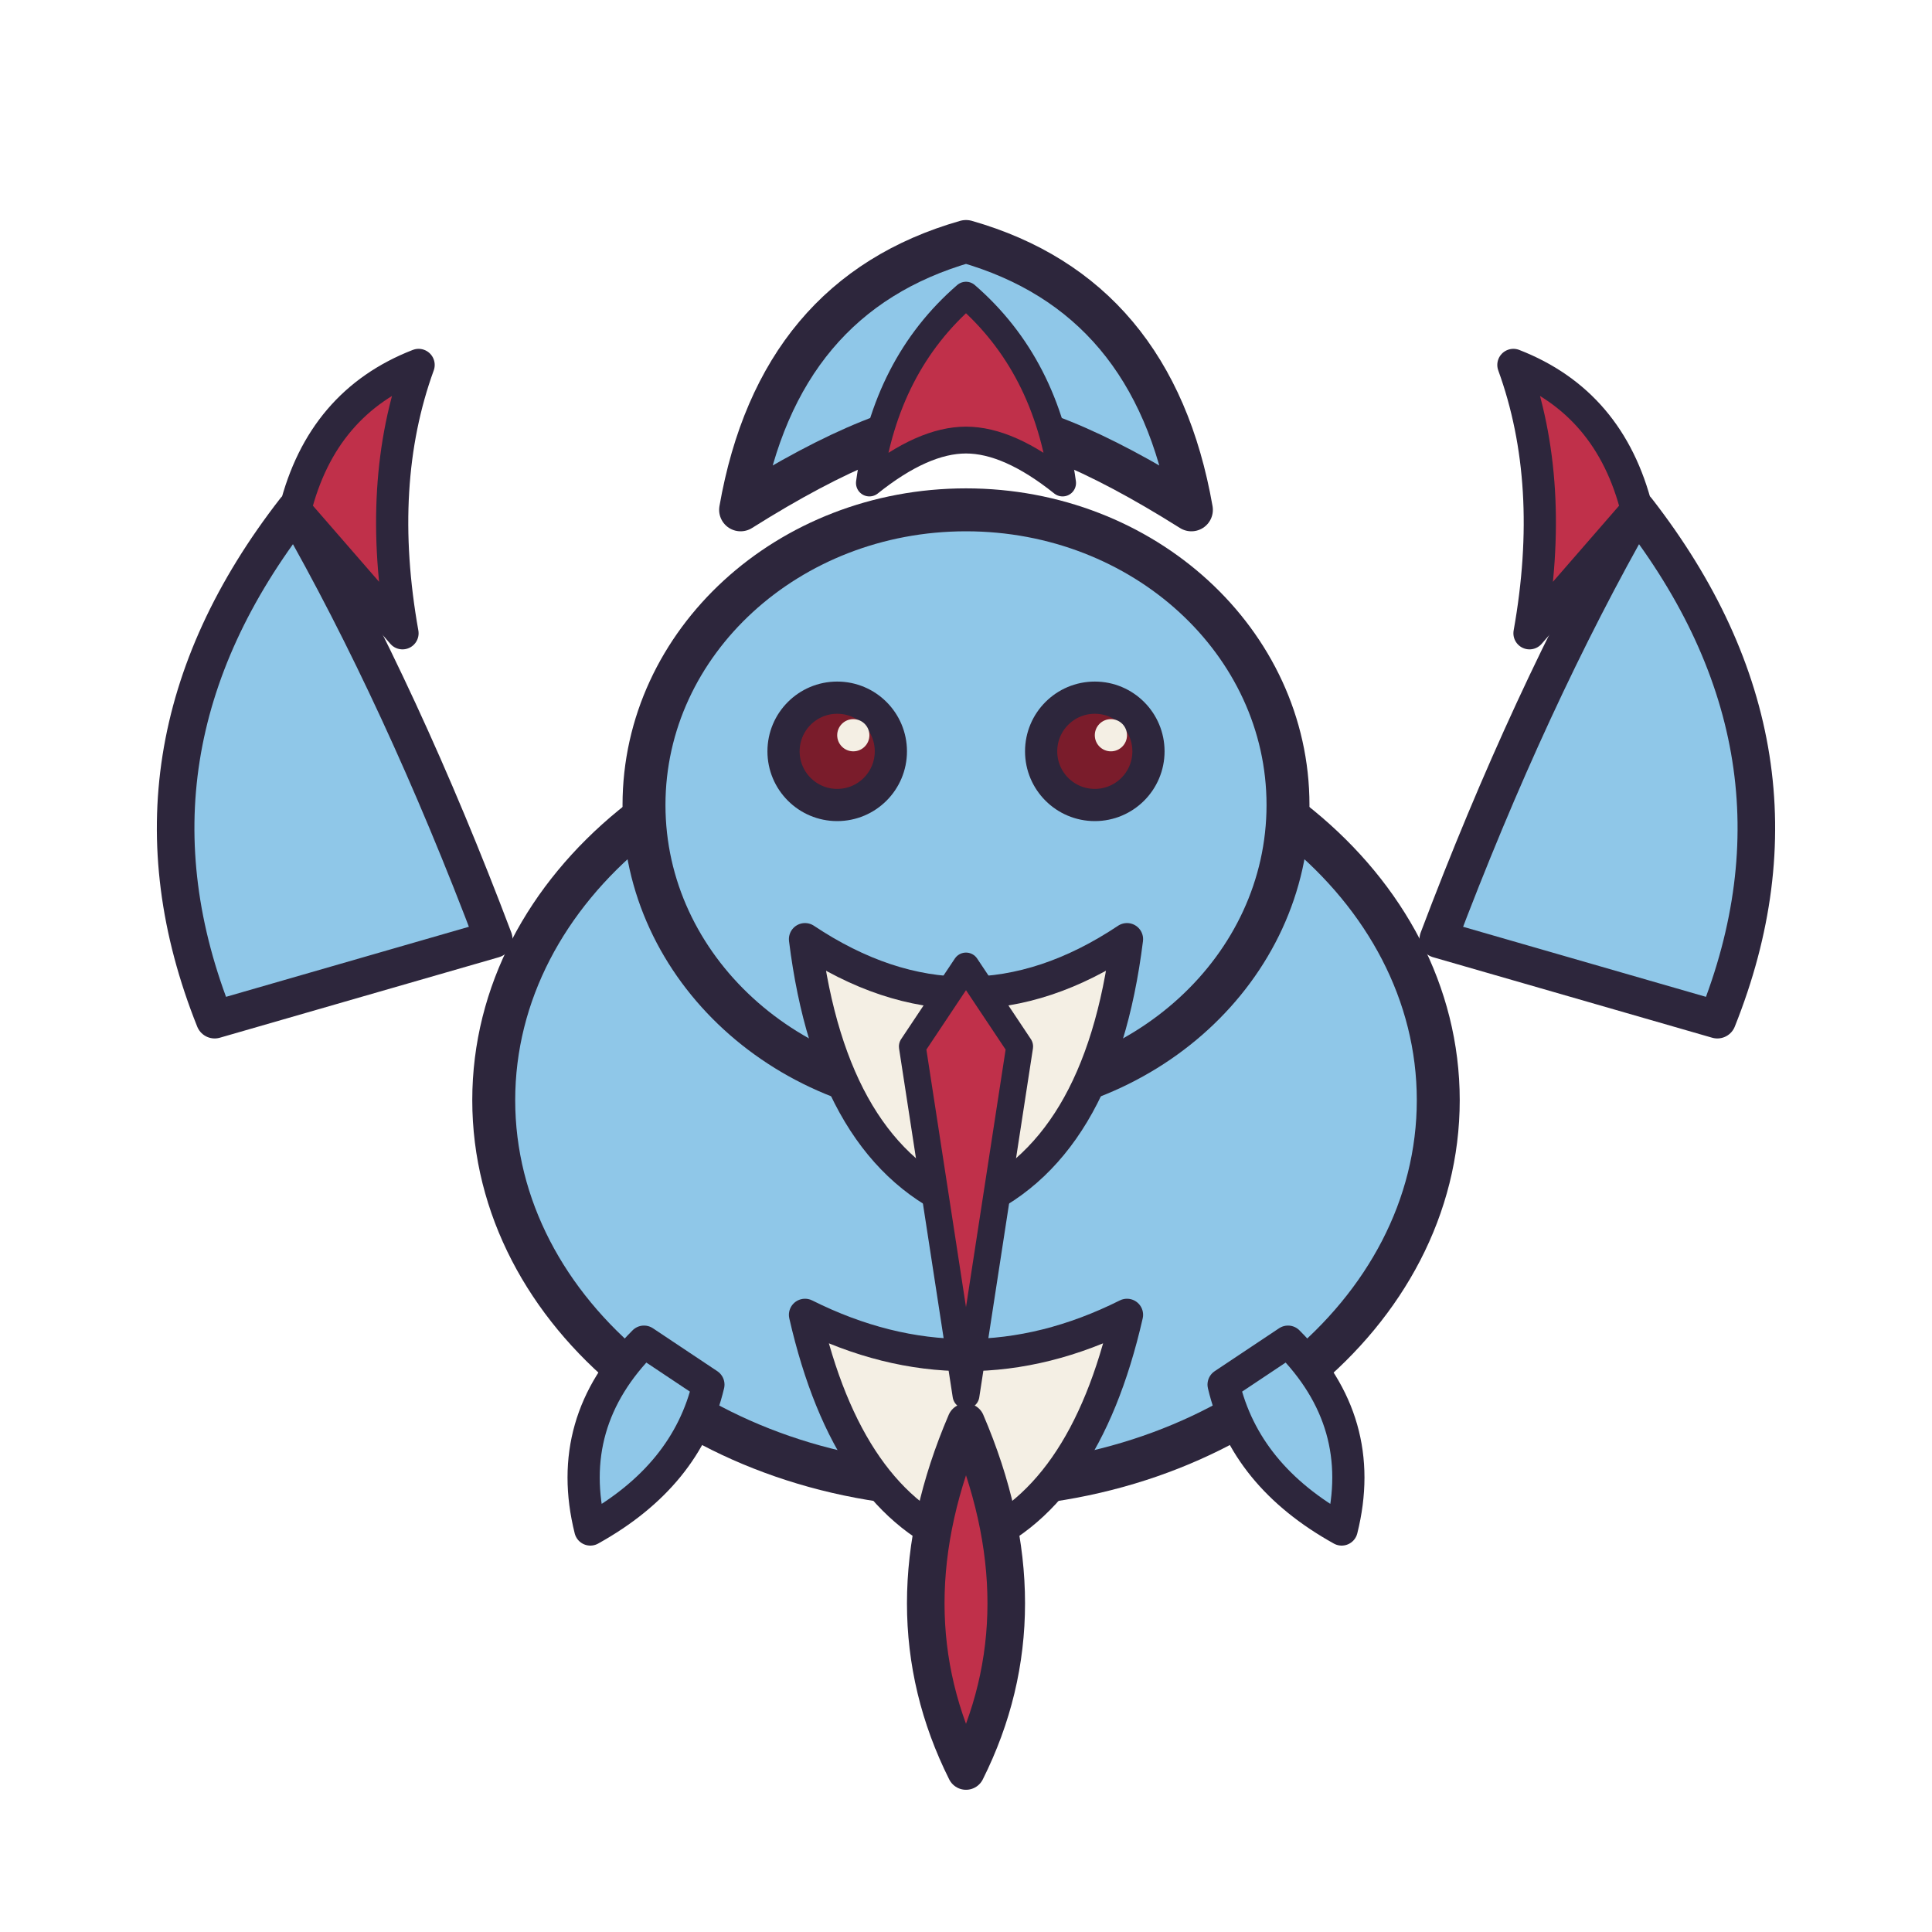
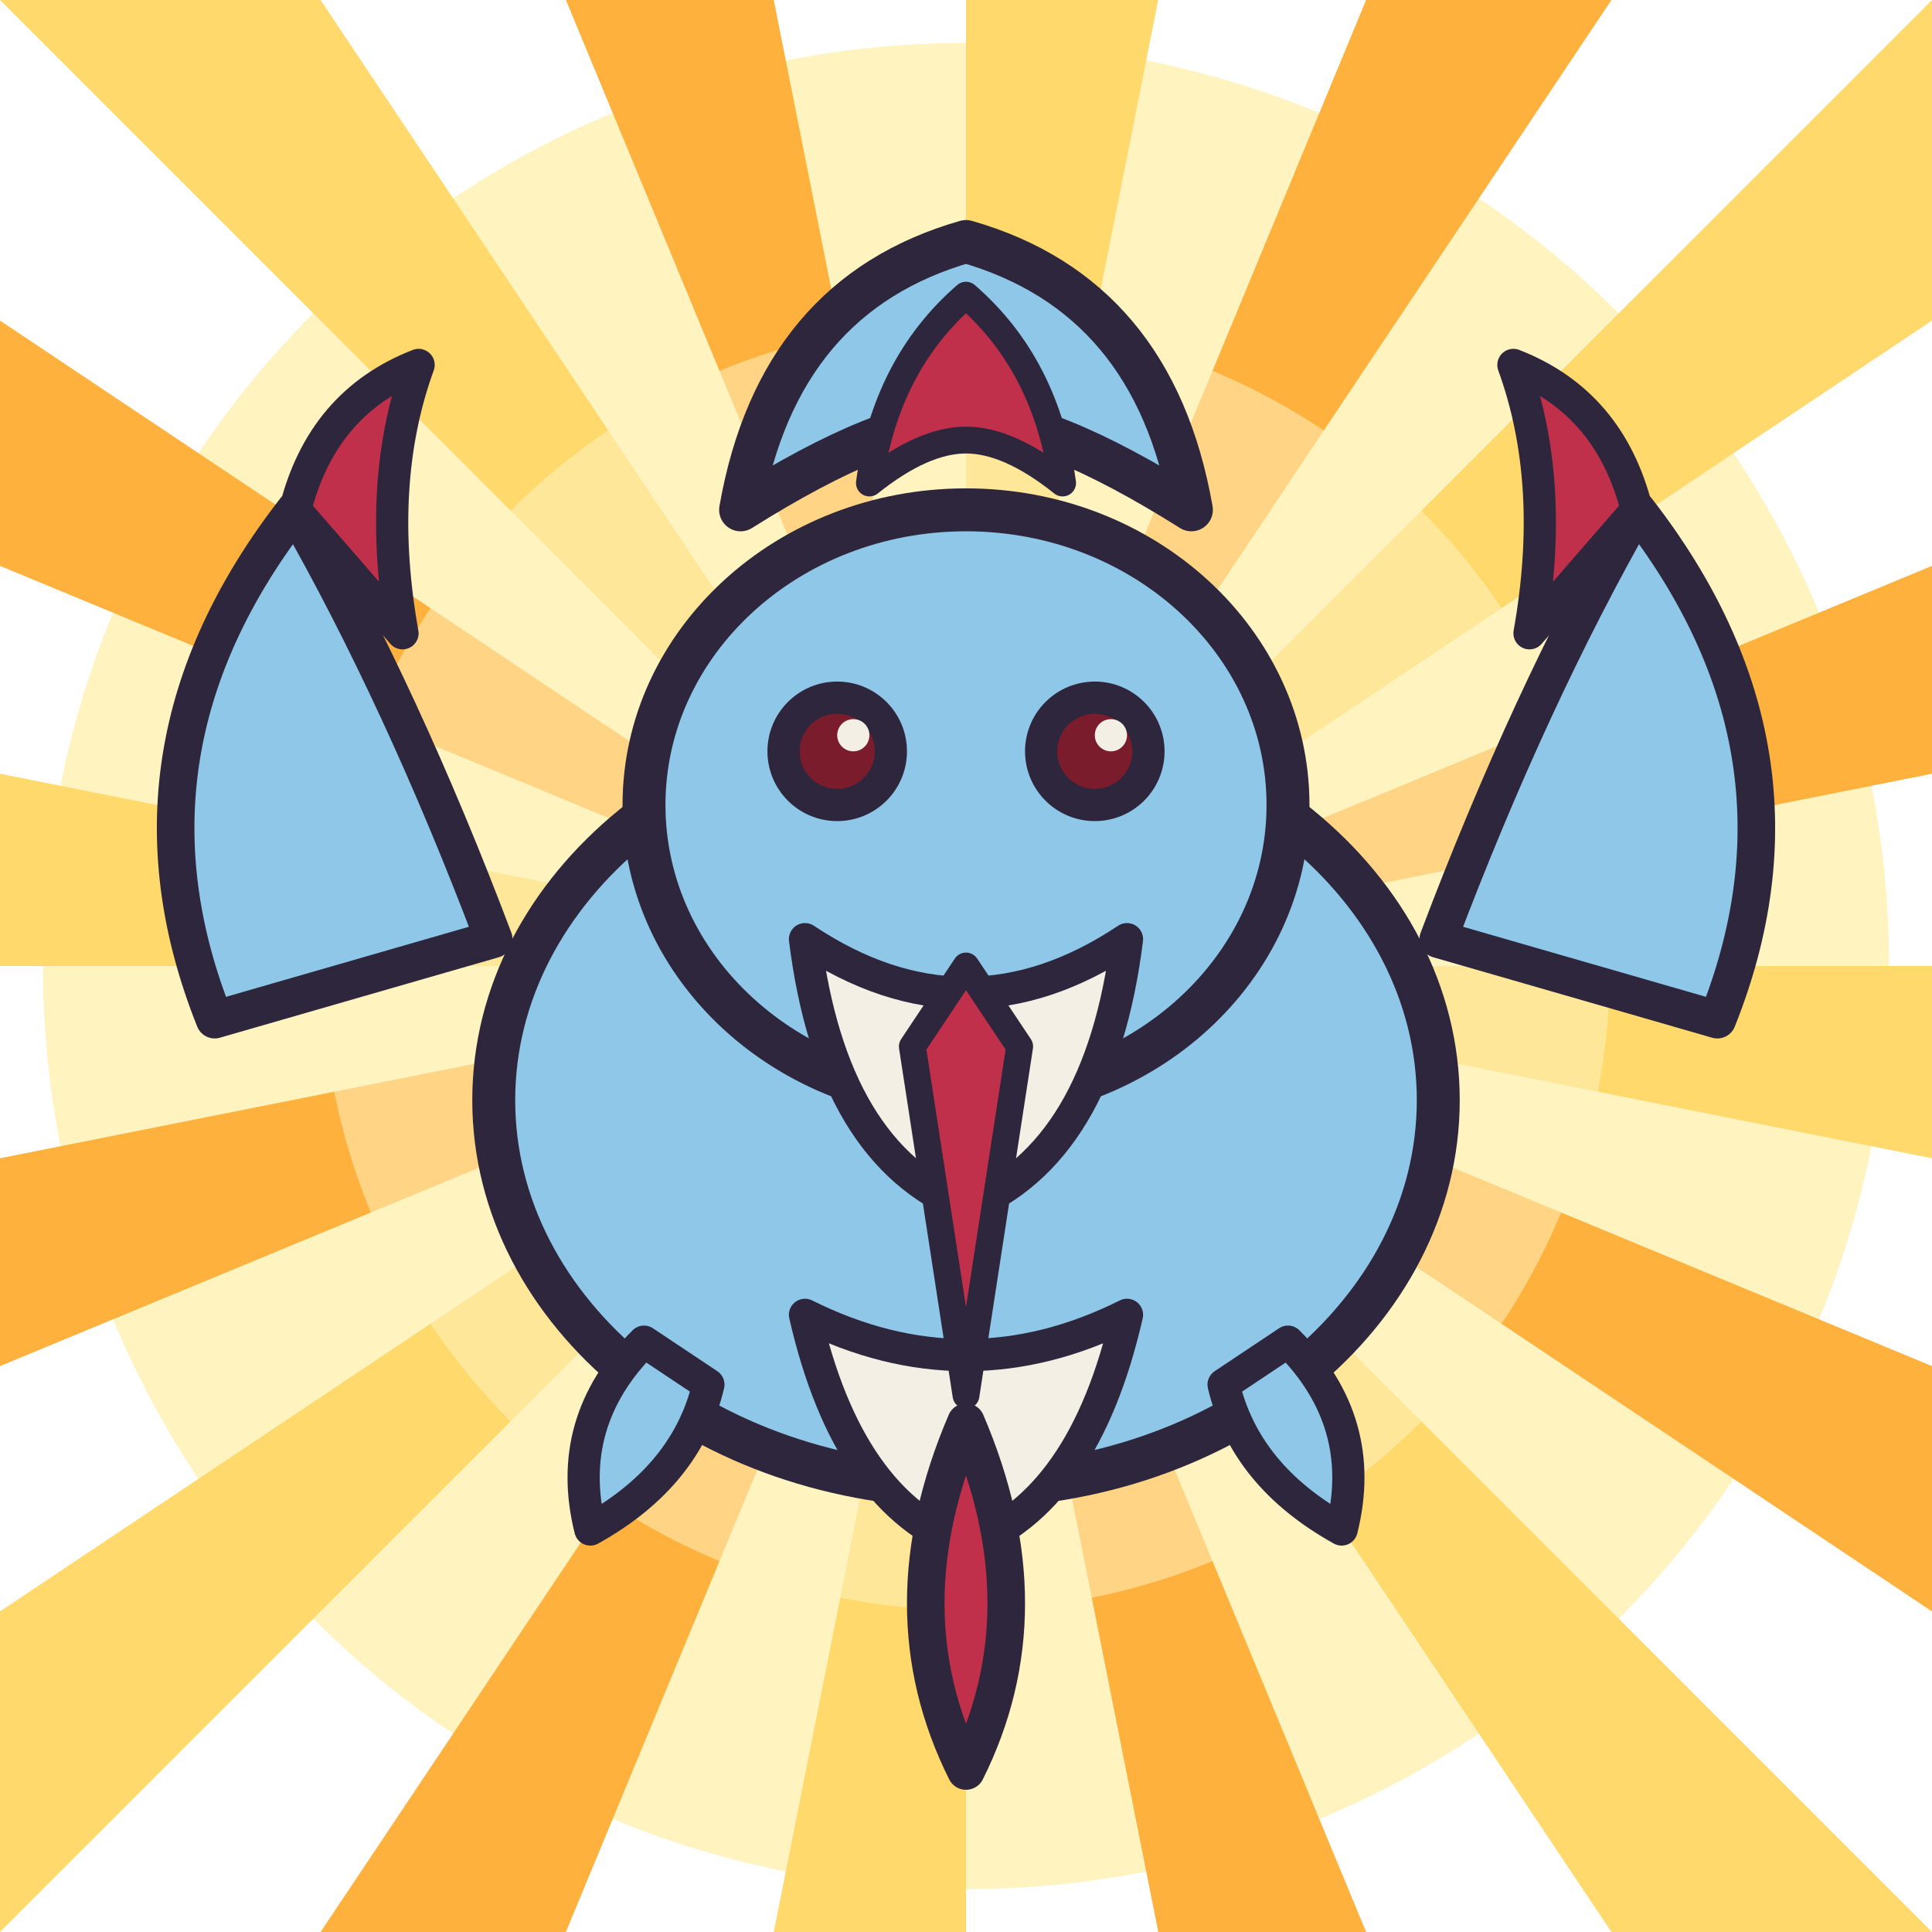
<svg xmlns="http://www.w3.org/2000/svg" viewBox="0 0 360 360">
+   <g id="mega-burst">
+     <circle cx="180" cy="180" r="172" fill="#fff3c0" />
+     <polygon points="180,180 450.0,180.0 444.8,232.7" fill="#ffd96b" />
+     <polygon points="180,180 429.4,283.3 404.5,330.0" fill="#ffb13d" />
+     <polygon points="180,180 370.9,370.9 330.0,404.5" fill="#ffd96b" />
+     <polygon points="180,180 283.3,429.4 232.7,444.8" fill="#ffb13d" />
+     <polygon points="180,180 180.0,450.0 127.3,444.8" fill="#ffd96b" />
+     <polygon points="180,180 76.7,429.4 30.0,404.5" fill="#ffb13d" />
+     <polygon points="180,180 -10.9,370.9 -44.5,330.0" fill="#ffd96b" />
+     <polygon points="180,180 -69.4,283.3 -84.8,232.7" fill="#ffb13d" />
+     <polygon points="180,180 -90.0,180.0 -84.8,127.3" fill="#ffd96b" />
+     <polygon points="180,180 -69.4,76.7 -44.5,30.0" fill="#ffb13d" />
+     <polygon points="180,180 -10.9,-10.9 30.0,-44.5" fill="#ffd96b" />
+     <polygon points="180,180 76.7,-69.4 127.3,-84.8" fill="#ffb13d" />
+     <polygon points="180,180 180.0,-90.0 232.7,-84.8" fill="#ffd96b" />
+     <polygon points="180,180 283.3,-69.4 330.0,-44.5" fill="#ffb13d" />
+     <polygon points="180,180 370.9,-10.9 404.5,30.0" fill="#ffd96b" />
+     <polygon points="180,180 429.4,76.7 444.8,127.3" fill="#ffb13d" />
+     <circle cx="180" cy="180" r="120" fill="#fff3c0" opacity="0.55" />
+   </g>
  <ellipse cx="180" cy="205" rx="88" ry="72" fill="#8fc7e8" stroke="#2d263c" stroke-width="8" stroke-linejoin="round" />
  <path d="M 40 190 Q 20 140 55 95 Q 75 130 92 175 Z" fill="#8fc7e8" stroke="#2d263c" stroke-width="7" stroke-linejoin="round" stroke-linecap="round" />
  <path d="M 320 190 Q 340 140 305 95 Q 285 130 268 175 Z" fill="#8fc7e8" stroke="#2d263c" stroke-width="7" stroke-linejoin="round" stroke-linecap="round" />
  <path d="M 55 95 Q 60 75 78 68 Q 70 90 75 118 Z" fill="#c0304a" stroke="#2d263c" stroke-width="6" stroke-linejoin="round" />
  <path d="M 305 95 Q 300 75 282 68 Q 290 90 285 118 Z" fill="#c0304a" stroke="#2d263c" stroke-width="6" stroke-linejoin="round" />
  <path d="M 180 45 Q 145 55 138 95 Q 165 78 180 78 Q 195 78 222 95 Q 215 55 180 45 Z" fill="#8fc7e8" stroke="#2d263c" stroke-width="8" stroke-linejoin="round" />
  <path d="M 180 55 Q 165 68 162 90 Q 172 82 180 82 Q 188 82 198 90 Q 195 68 180 55 Z" fill="#c0304a" stroke="#2d263c" stroke-width="5" stroke-linejoin="round" />
  <ellipse cx="180" cy="150" rx="60" ry="55" fill="#8fc7e8" stroke="#2d263c" stroke-width="8" stroke-linejoin="round" />
  <path d="M 150 175 Q 180 195 210 175 Q 205 215 180 225 Q 155 215 150 175 Z" fill="#f4efe4" stroke="#2d263c" stroke-width="6" stroke-linejoin="round" />
  <path d="M 150 245 Q 180 260 210 245 Q 202 280 180 288 Q 158 280 150 245 Z" fill="#f4efe4" stroke="#2d263c" stroke-width="6" stroke-linejoin="round" />
  <path d="M 170 195 L 180 180 L 190 195 L 180 260 Z" fill="#c0304a" stroke="#2d263c" stroke-width="5" stroke-linejoin="round" />
  <circle cx="156" cy="140" r="10" fill="#7a1c2b" stroke="#2d263c" stroke-width="6" />
  <circle cx="204" cy="140" r="10" fill="#7a1c2b" stroke="#2d263c" stroke-width="6" />
  <circle cx="159" cy="137" r="3" fill="#f4efe4" />
  <circle cx="207" cy="137" r="3" fill="#f4efe4" />
  <path d="M 180 265 Q 165 300 180 330 Q 195 300 180 265 Z" fill="#c0304a" stroke="#2d263c" stroke-width="7" stroke-linejoin="round" />
  <path d="M 120 250 Q 105 265 110 285 Q 128 275 132 258 Z" fill="#8fc7e8" stroke="#2d263c" stroke-width="6" stroke-linejoin="round" />
  <path d="M 240 250 Q 255 265 250 285 Q 232 275 228 258 Z" fill="#8fc7e8" stroke="#2d263c" stroke-width="6" stroke-linejoin="round" />
</svg>
